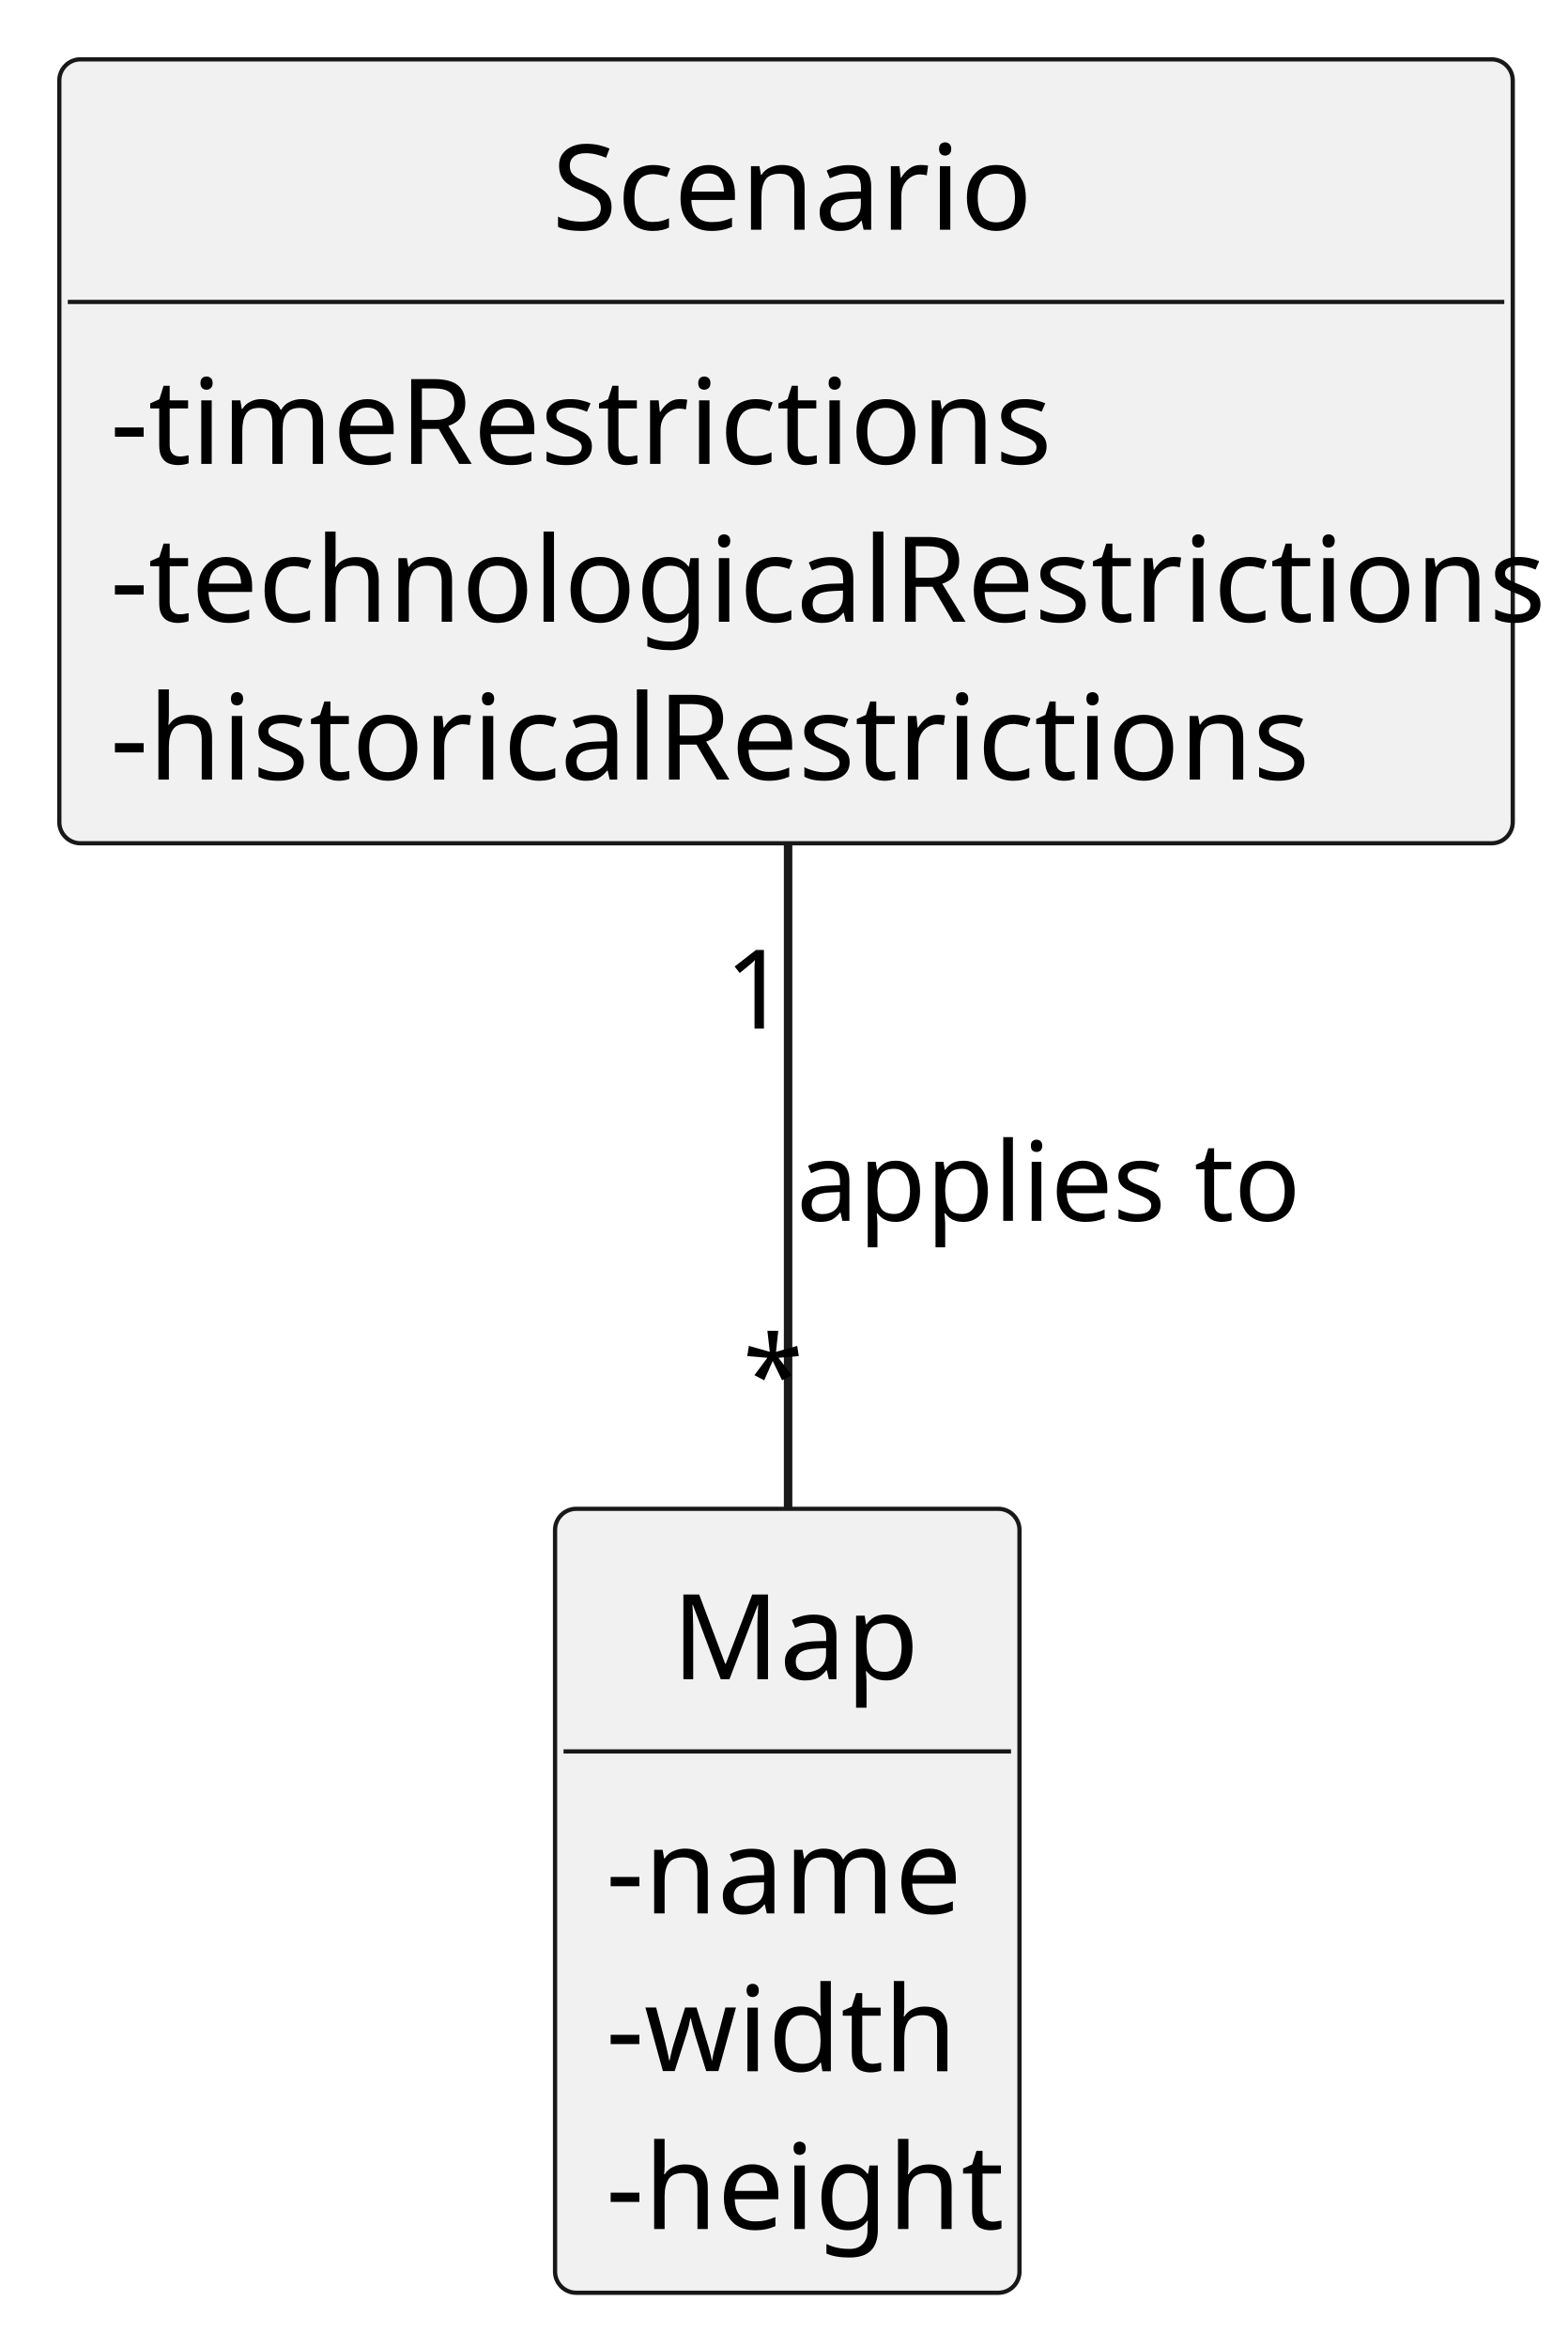
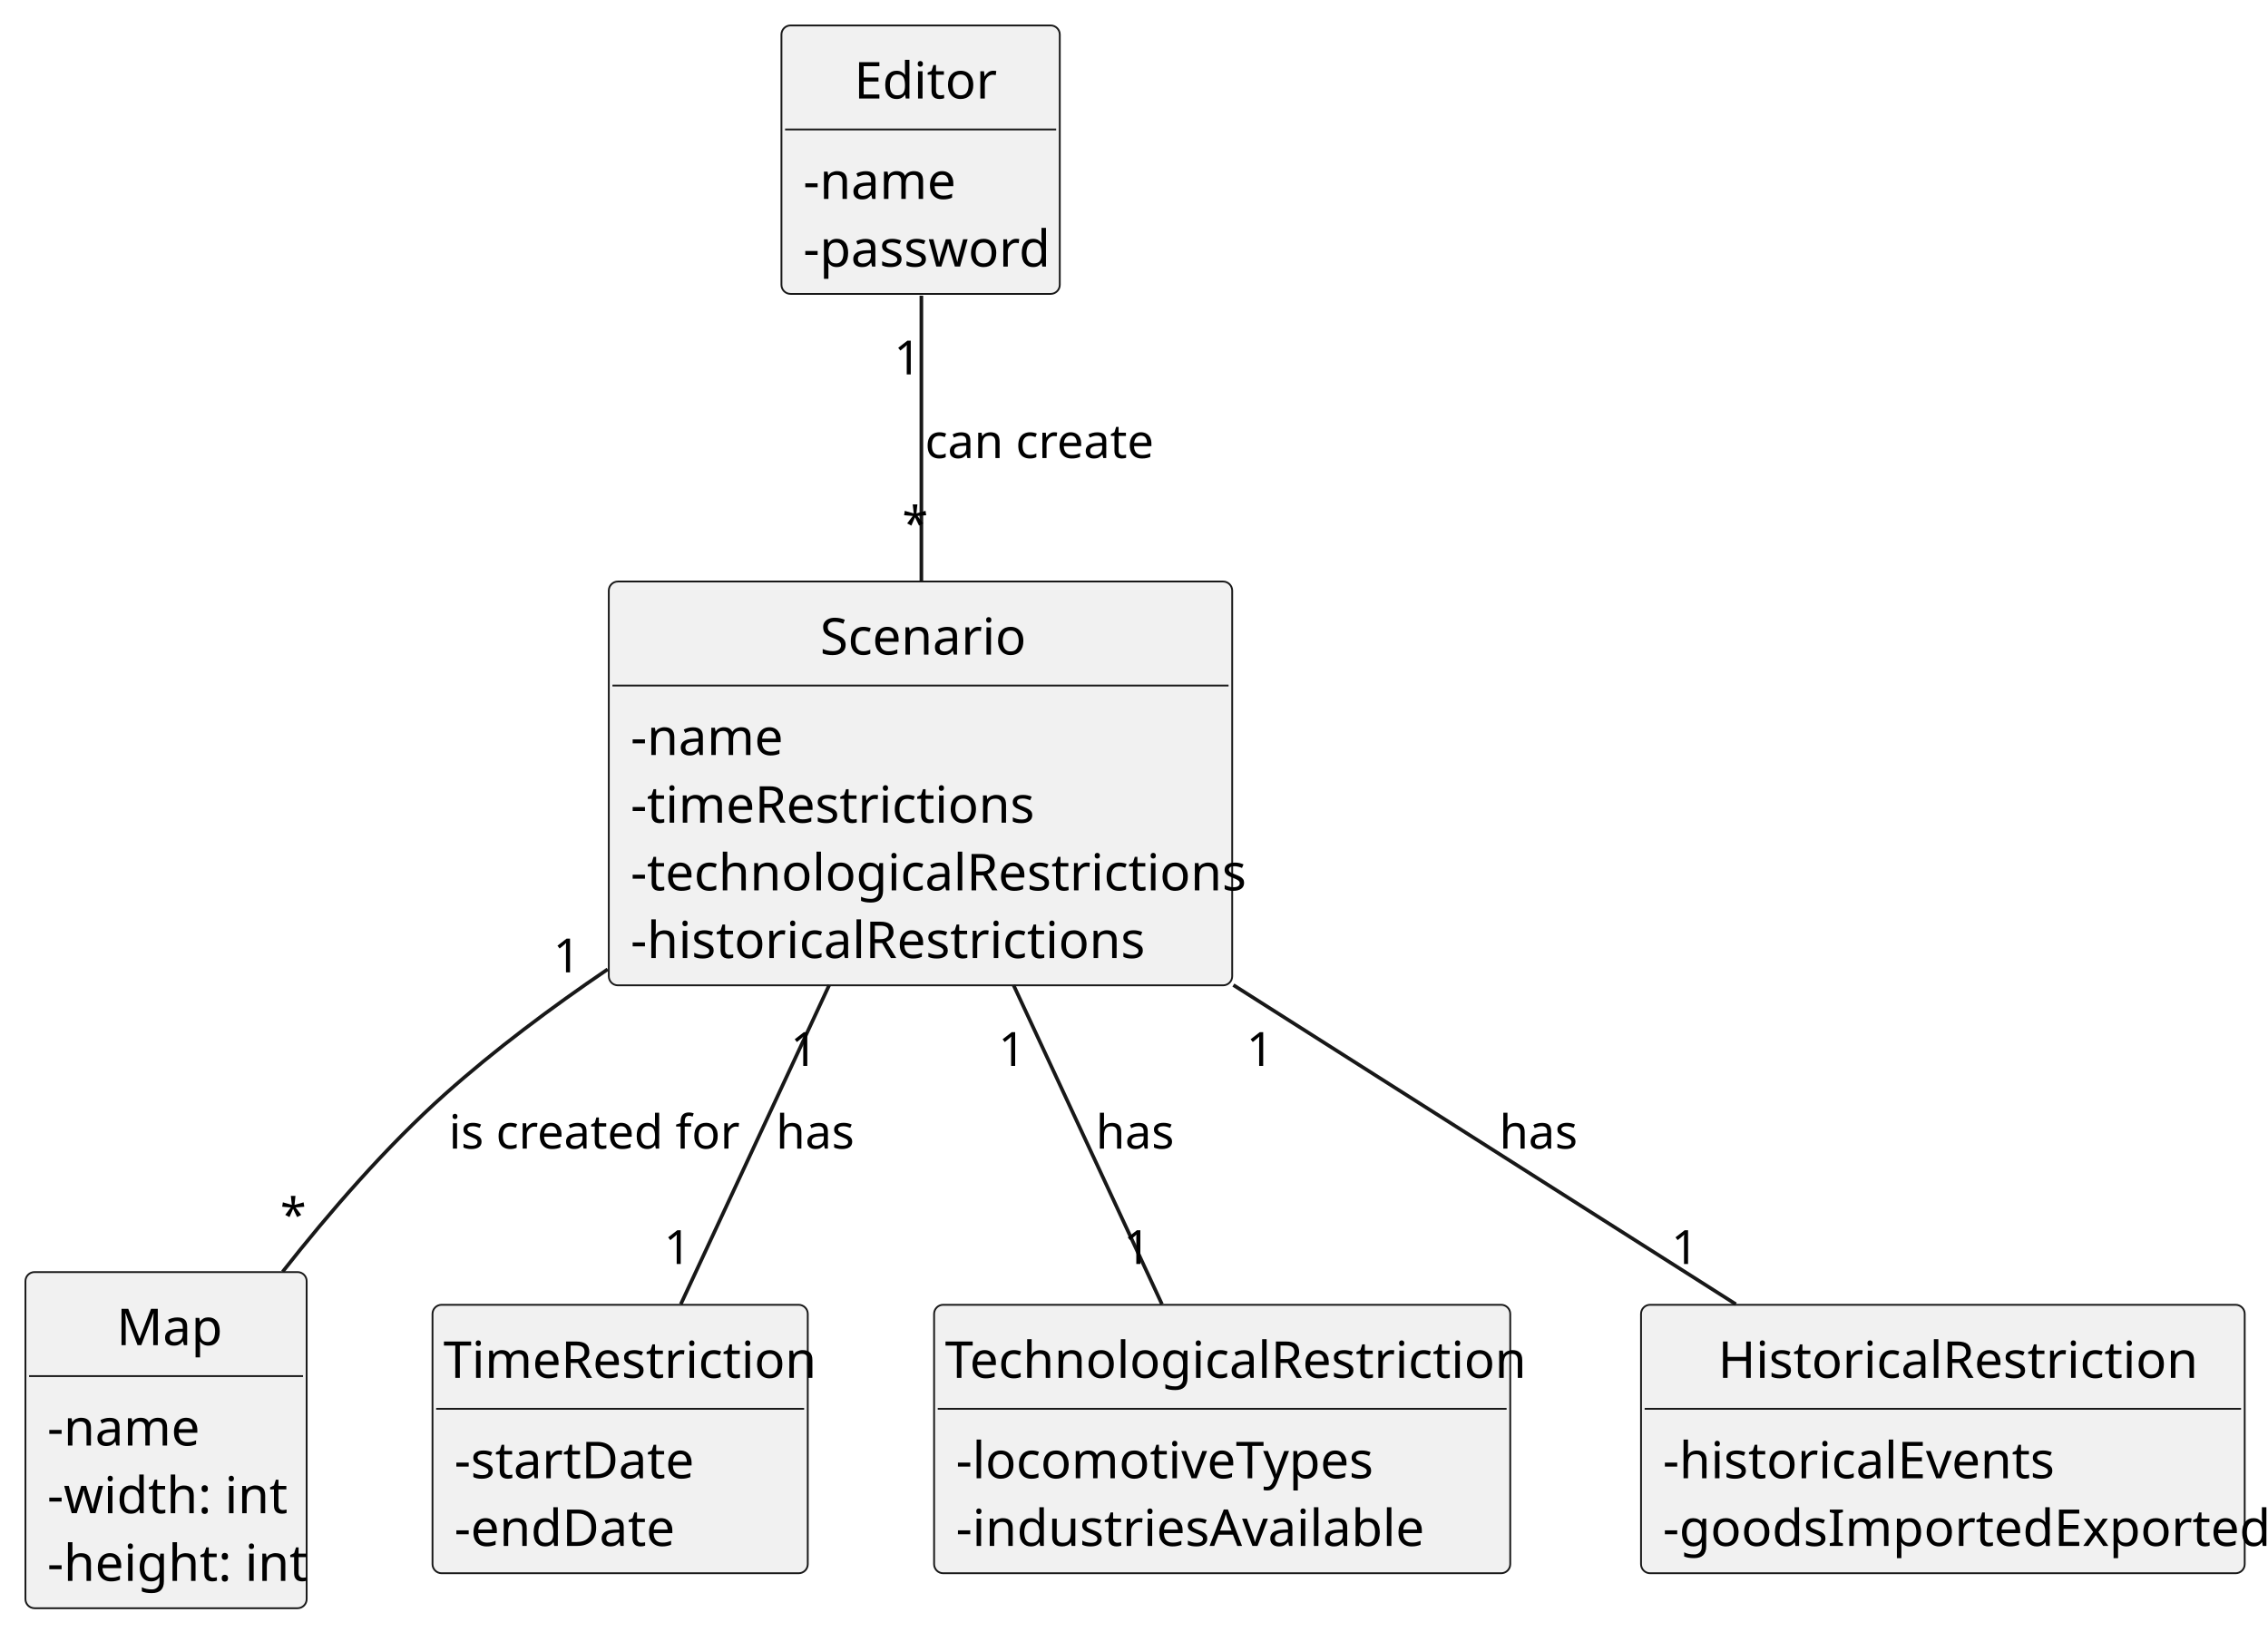
- <svg xmlns="http://www.w3.org/2000/svg" contentStyleType="text/css" height="277px" preserveAspectRatio="none" style="width:185px;height:277px;background:#FFFFFF;" version="1.1" viewBox="0 0 185 277" width="185px" zoomAndPan="magnify">
+ <svg xmlns="http://www.w3.org/2000/svg" contentStyleType="text/css" height="449px" preserveAspectRatio="none" style="width:624px;height:449px;background:#FFFFFF;" version="1.1" viewBox="0 0 624 449" width="624px" zoomAndPan="magnify">
  <defs />
  <g>
+     <g id="elem_Editor">
+       <rect codeLine="9" fill="#F1F1F1" height="73.863" id="Editor" rx="2.5" ry="2.5" style="stroke:#181818;stroke-width:0.5;" width="76.579" x="215" y="7" />
+       <text fill="#000000" font-family="sans-serif" font-size="14" lengthAdjust="spacing" textLength="36.572" x="235.003" y="27.107">Editor</text>
+       <line style="stroke:#181818;stroke-width:0.5;" x1="216" x2="290.579" y1="35.621" y2="35.621" />
+       <text fill="#000000" font-family="sans-serif" font-size="14" lengthAdjust="spacing" textLength="39.683" x="221" y="54.728">-name</text>
+       <text fill="#000000" font-family="sans-serif" font-size="14" lengthAdjust="spacing" textLength="64.579" x="221" y="73.35">-password</text>
+     </g>
    <g id="elem_Scenario">
-       <rect codeLine="14" fill="#F1F1F1" height="92.484" id="Scenario" rx="2.5" ry="2.5" style="stroke:#181818;stroke-width:0.5;" width="171.517" x="7" y="7" />
-       <text fill="#000000" font-family="sans-serif" font-size="14" lengthAdjust="spacing" textLength="55.255" x="65.131" y="27.107">Scenario</text>
-       <line style="stroke:#181818;stroke-width:0.5;" x1="8" x2="177.517" y1="35.621" y2="35.621" />
-       <text fill="#000000" font-family="sans-serif" font-size="14" lengthAdjust="spacing" textLength="104.241" x="13" y="54.728">-timeRestrictions</text>
-       <text fill="#000000" font-family="sans-serif" font-size="14" lengthAdjust="spacing" textLength="159.517" x="13" y="73.35">-technologicalRestrictions</text>
-       <text fill="#000000" font-family="sans-serif" font-size="14" lengthAdjust="spacing" textLength="133.034" x="13" y="91.971">-historicalRestrictions</text>
+       <rect codeLine="14" fill="#F1F1F1" height="111.106" id="Scenario" rx="2.5" ry="2.5" style="stroke:#181818;stroke-width:0.5;" width="171.517" x="167.5" y="160" />
+       <text fill="#000000" font-family="sans-serif" font-size="14" lengthAdjust="spacing" textLength="55.255" x="225.631" y="180.107">Scenario</text>
+       <line style="stroke:#181818;stroke-width:0.5;" x1="168.5" x2="338.017" y1="188.621" y2="188.621" />
+       <text fill="#000000" font-family="sans-serif" font-size="14" lengthAdjust="spacing" textLength="39.683" x="173.5" y="207.728">-name</text>
+       <text fill="#000000" font-family="sans-serif" font-size="14" lengthAdjust="spacing" textLength="104.241" x="173.5" y="226.35">-timeRestrictions</text>
+       <text fill="#000000" font-family="sans-serif" font-size="14" lengthAdjust="spacing" textLength="159.517" x="173.5" y="244.971">-technologicalRestrictions</text>
+       <text fill="#000000" font-family="sans-serif" font-size="14" lengthAdjust="spacing" textLength="133.034" x="173.5" y="263.592">-historicalRestrictions</text>
    </g>
    <g id="elem_Map">
-       <rect codeLine="20" fill="#F1F1F1" height="92.484" id="Map" rx="2.5" ry="2.5" style="stroke:#181818;stroke-width:0.5;" width="54.807" x="65.5" y="178" />
-       <text fill="#000000" font-family="sans-serif" font-size="14" lengthAdjust="spacing" textLength="27.234" x="79.286" y="198.107">Map</text>
-       <line style="stroke:#181818;stroke-width:0.5;" x1="66.5" x2="119.307" y1="206.621" y2="206.621" />
-       <text fill="#000000" font-family="sans-serif" font-size="14" lengthAdjust="spacing" textLength="39.683" x="71.5" y="225.728">-name</text>
-       <text fill="#000000" font-family="sans-serif" font-size="14" lengthAdjust="spacing" textLength="37.345" x="71.5" y="244.35">-width</text>
-       <text fill="#000000" font-family="sans-serif" font-size="14" lengthAdjust="spacing" textLength="42.807" x="71.5" y="262.971">-height</text>
+       <rect codeLine="21" fill="#F1F1F1" height="92.484" id="Map" rx="2.5" ry="2.5" style="stroke:#181818;stroke-width:0.5;" width="77.372" x="7" y="350" />
+       <text fill="#000000" font-family="sans-serif" font-size="14" lengthAdjust="spacing" textLength="27.234" x="32.069" y="370.107">Map</text>
+       <line style="stroke:#181818;stroke-width:0.5;" x1="8" x2="83.372" y1="378.621" y2="378.621" />
+       <text fill="#000000" font-family="sans-serif" font-size="14" lengthAdjust="spacing" textLength="39.683" x="13" y="397.728">-name</text>
+       <text fill="#000000" font-family="sans-serif" font-size="14" lengthAdjust="spacing" textLength="59.91" x="13" y="416.35">-width: int</text>
+       <text fill="#000000" font-family="sans-serif" font-size="14" lengthAdjust="spacing" textLength="65.372" x="13" y="434.971">-height: int</text>
+     </g>
+     <g id="elem_TimeRestriction">
+       <rect codeLine="27" fill="#F1F1F1" height="73.863" id="TimeRestriction" rx="2.5" ry="2.5" style="stroke:#181818;stroke-width:0.5;" width="103.241" x="119" y="359" />
+       <text fill="#000000" font-family="sans-serif" font-size="14" lengthAdjust="spacing" textLength="97.241" x="122" y="379.107">TimeRestriction</text>
+       <line style="stroke:#181818;stroke-width:0.5;" x1="120" x2="221.241" y1="387.621" y2="387.621" />
+       <text fill="#000000" font-family="sans-serif" font-size="14" lengthAdjust="spacing" textLength="61.462" x="125" y="406.728">-startDate</text>
+       <text fill="#000000" font-family="sans-serif" font-size="14" lengthAdjust="spacing" textLength="57.593" x="125" y="425.35">-endDate</text>
+     </g>
+     <g id="elem_TechnologicalRestriction">
+       <rect codeLine="32" fill="#F1F1F1" height="73.863" id="TechnologicalRestriction" rx="2.5" ry="2.5" style="stroke:#181818;stroke-width:0.5;" width="158.517" x="257" y="359" />
+       <text fill="#000000" font-family="sans-serif" font-size="14" lengthAdjust="spacing" textLength="152.517" x="260" y="379.107">TechnologicalRestriction</text>
+       <line style="stroke:#181818;stroke-width:0.5;" x1="258" x2="414.517" y1="387.621" y2="387.621" />
+       <text fill="#000000" font-family="sans-serif" font-size="14" lengthAdjust="spacing" textLength="109.703" x="263" y="406.728">-locomotiveTypes</text>
+       <text fill="#000000" font-family="sans-serif" font-size="14" lengthAdjust="spacing" textLength="121.393" x="263" y="425.35">-industriesAvailable</text>
+     </g>
+     <g id="elem_HistoricalRestriction">
+       <rect codeLine="37" fill="#F1F1F1" height="73.863" id="HistoricalRestriction" rx="2.5" ry="2.5" style="stroke:#181818;stroke-width:0.5;" width="166.089" x="451.5" y="359" />
+       <text fill="#000000" font-family="sans-serif" font-size="14" lengthAdjust="spacing" textLength="123.696" x="472.696" y="379.107">HistoricalRestriction</text>
+       <line style="stroke:#181818;stroke-width:0.5;" x1="452.5" x2="616.589" y1="387.621" y2="387.621" />
+       <text fill="#000000" font-family="sans-serif" font-size="14" lengthAdjust="spacing" textLength="102.703" x="457.5" y="406.728">-historicalEvents</text>
+       <text fill="#000000" font-family="sans-serif" font-size="14" lengthAdjust="spacing" textLength="154.089" x="457.5" y="425.35">-goodsImportedExported</text>
    </g>
    <g id="link_Scenario_Map">
-       <path codeLine="26" d="M93,99.29 C93,123.63 93,153.56 93,177.88 " fill="none" id="Scenario-Map" style="stroke:#181818;stroke-width:1.0;" />
-       <text fill="#000000" font-family="sans-serif" font-size="13" lengthAdjust="spacing" textLength="55.65" x="94" y="144.028">applies to</text>
-       <text fill="#000000" font-family="sans-serif" font-size="13" lengthAdjust="spacing" textLength="7.23" x="85.538" y="121.351">1</text>
-       <text fill="#000000" font-family="sans-serif" font-size="13" lengthAdjust="spacing" textLength="5.059" x="87.651" y="166.872">*</text>
+       <path codeLine="42" d="M167.19,266.69 C151.68,277.21 136.13,288.84 122.5,301 C106.29,315.47 90.66,333.51 77.76,349.91 " fill="none" id="Scenario-Map" style="stroke:#181818;stroke-width:1.0;" />
+       <text fill="#000000" font-family="sans-serif" font-size="13" lengthAdjust="spacing" textLength="75.144" x="123.5" y="316.028">is created for</text>
+       <text fill="#000000" font-family="sans-serif" font-size="13" lengthAdjust="spacing" textLength="7.23" x="152.223" y="267.529">1</text>
+       <text fill="#000000" font-family="sans-serif" font-size="13" lengthAdjust="spacing" textLength="5.059" x="77.108" y="338.906">*</text>
+     </g>
+     <g id="link_Scenario_TimeRestriction">
+       <path codeLine="43" d="M228.15,271.03 C214.89,299.53 199.04,333.63 187.31,358.84 " fill="none" id="Scenario-TimeRestriction" style="stroke:#181818;stroke-width:1.0;" />
+       <text fill="#000000" font-family="sans-serif" font-size="13" lengthAdjust="spacing" textLength="20.96" x="213.5" y="316.028">has</text>
+       <text fill="#000000" font-family="sans-serif" font-size="13" lengthAdjust="spacing" textLength="7.23" x="217.499" y="293.274">1</text>
+       <text fill="#000000" font-family="sans-serif" font-size="13" lengthAdjust="spacing" textLength="7.23" x="182.68" y="347.773">1</text>
+     </g>
+     <g id="link_Scenario_TechnologicalRestriction">
+       <path codeLine="44" d="M278.85,271.03 C292.11,299.53 307.96,333.63 319.69,358.84 " fill="none" id="Scenario-TechnologicalRestriction" style="stroke:#181818;stroke-width:1.0;" />
+       <text fill="#000000" font-family="sans-serif" font-size="13" lengthAdjust="spacing" textLength="20.96" x="301.5" y="316.028">has</text>
+       <text fill="#000000" font-family="sans-serif" font-size="13" lengthAdjust="spacing" textLength="7.23" x="274.695" y="293.274">1</text>
+       <text fill="#000000" font-family="sans-serif" font-size="13" lengthAdjust="spacing" textLength="7.23" x="309.136" y="347.773">1</text>
+     </g>
+     <g id="link_Scenario_HistoricalRestriction">
+       <path codeLine="45" d="M339.34,271.03 C384.21,299.53 437.89,333.63 477.58,358.84 " fill="none" id="Scenario-HistoricalRestriction" style="stroke:#181818;stroke-width:1.0;" />
+       <text fill="#000000" font-family="sans-serif" font-size="13" lengthAdjust="spacing" textLength="20.96" x="412.5" y="316.028">has</text>
+       <text fill="#000000" font-family="sans-serif" font-size="13" lengthAdjust="spacing" textLength="7.23" x="342.935" y="293.274">1</text>
+       <text fill="#000000" font-family="sans-serif" font-size="13" lengthAdjust="spacing" textLength="7.23" x="459.83" y="347.773">1</text>
+     </g>
+     <g id="link_Editor_Scenario">
+       <path codeLine="46" d="M253.5,81.36 C253.5,104.22 253.5,134.14 253.5,159.83 " fill="none" id="Editor-Scenario" style="stroke:#181818;stroke-width:1.0;" />
+       <text fill="#000000" font-family="sans-serif" font-size="13" lengthAdjust="spacing" textLength="60.703" x="254.5" y="126.028">can create</text>
+       <text fill="#000000" font-family="sans-serif" font-size="13" lengthAdjust="spacing" textLength="7.23" x="245.974" y="103.019">1</text>
+       <text fill="#000000" font-family="sans-serif" font-size="13" lengthAdjust="spacing" textLength="5.059" x="248.214" y="148.648">*</text>
    </g>
  </g>
</svg>
